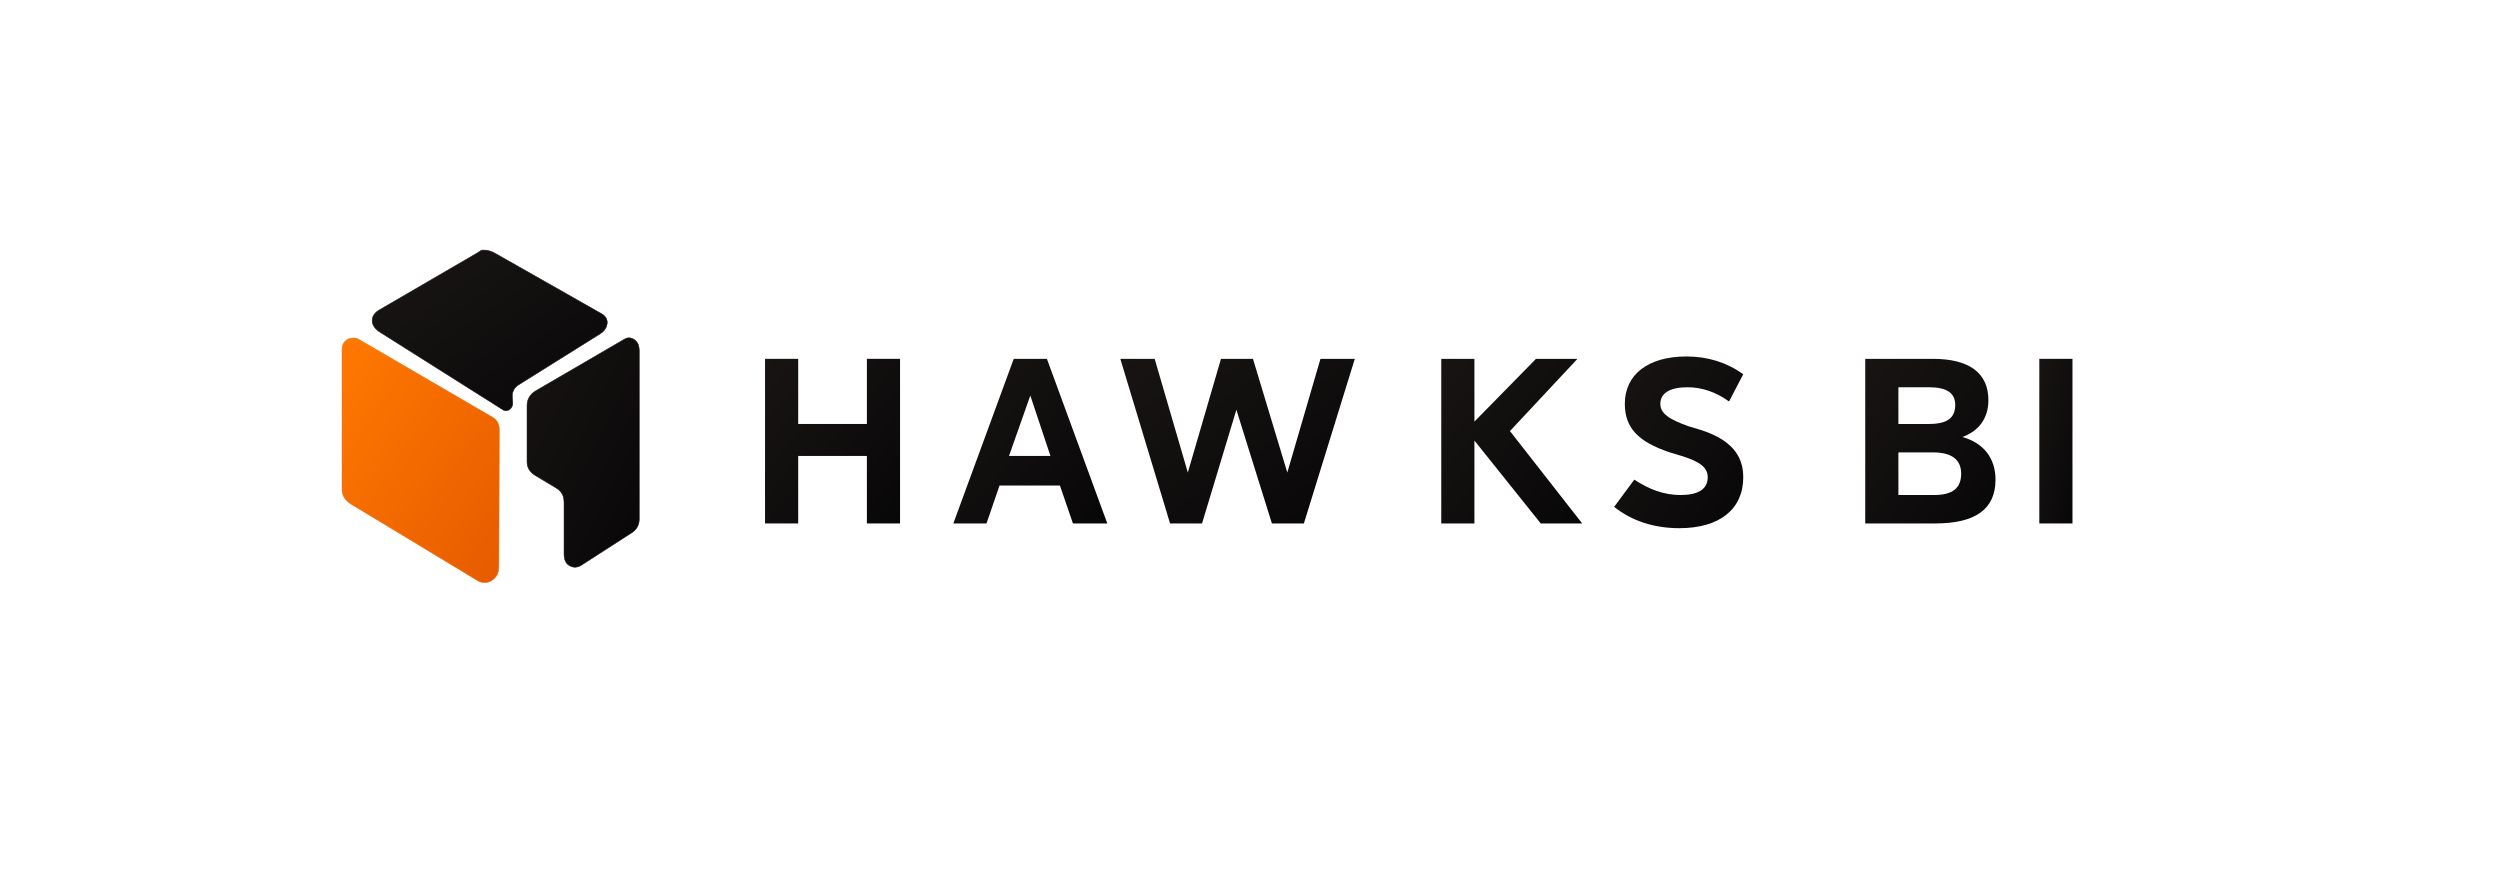
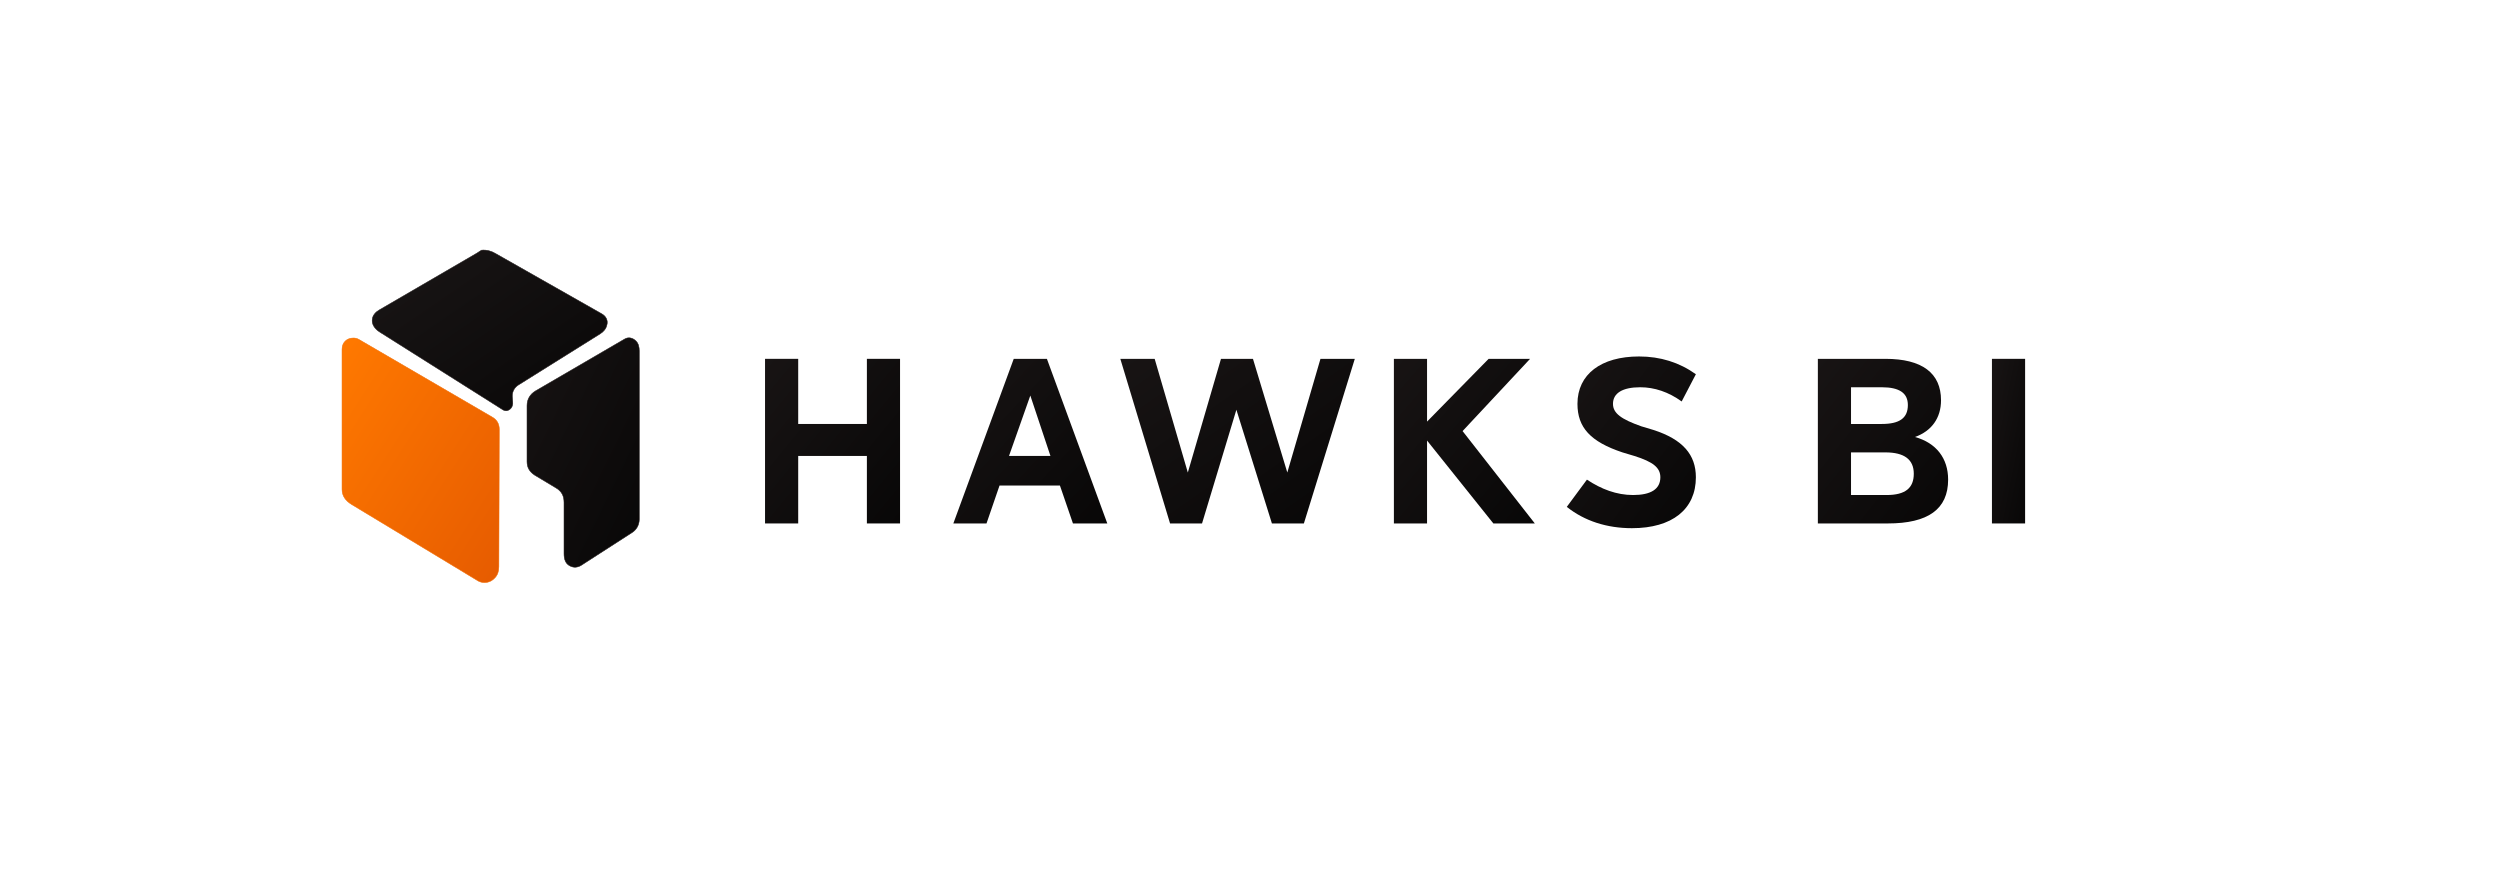
<svg xmlns="http://www.w3.org/2000/svg" viewBox="0 0 2111 745" role="img" aria-labelledby="title desc">
  <defs>
    <linearGradient id="orange-face" x1="0" y1="0" x2="1" y2="1">
      <stop offset="0" stop-color="#ff7900" />
      <stop offset="1" stop-color="#e65b00" />
    </linearGradient>
    <linearGradient id="black-top" x1="0" y1="0" x2="1" y2="1">
      <stop offset="0" stop-color="#1a1616" />
      <stop offset="1" stop-color="#080707" />
    </linearGradient>
    <linearGradient id="black-side" x1="0" y1="0" x2="1" y2="1">
      <stop offset="0" stop-color="#171313" />
      <stop offset="1" stop-color="#080707" />
    </linearGradient>
    <linearGradient id="wordmark-fill" x1="0" y1="0" x2="1" y2="1">
      <stop offset="0" stop-color="#181414" />
      <stop offset="1" stop-color="#080707" />
    </linearGradient>
    <g id="mark" stroke="#211b1b" stroke-width="1.2" stroke-linejoin="round">
      <path fill="url(#black-top)" d="M616 195c12-1 23 2 33 8l252 143c11 6 16 16 13 27-2 9-8 16-16 21L703 516c-9 6-14 15-14 26l1 14c1 10-4 17-11 20-4 2-8 1-12-1L374 390c-13-8-20-20-18-31 1-9 8-17 17-22l232-135c4-3 8-5 11-7z" />
      <path fill="url(#orange-face)" stroke="#f26b00" d="M311 404c5 0 9 1 14 4l316 184c11 6 17 16 17 29l-1 327c0 11-3 20-10 27-10 11-26 14-39 7L307 800c-15-9-23-21-23-36V431c0-16 11-27 27-27z" />
      <path fill="url(#black-side)" d="M957 406c9-5 19-2 26 5 6 6 8 14 8 24v400c0 13-6 24-16 31l-121 78c-9 6-19 7-28 2-10-5-14-15-14-29V795c0-16-6-27-20-35l-50-30c-12-8-18-18-18-32V565c0-15 7-27 20-35l213-124z" />
    </g>
  </defs>
  <use href="#mark" transform="translate(188 142) scale(.355)" />
  <g fill="url(#wordmark-fill)" fill-rule="evenodd">
    <path d="M646 303h28v55h58v-55h28v139h-28v-57h-58v57h-28z" />
    <path d="M805 442l51-139h28l51 139h-29l-11-32h-51l-11 32zm47-57h35l-17-51z" />
    <path d="M946 303h29l28 96 28-96h27l29 96 28-96h29l-43 139h-27l-30-96-29 96h-27z" />
-     <path d="M1217 303h28v53l52-53h35l-57 61 61 78h-35l-56-70v70h-28z" />
-     <path d="M1380 405c12 8 25 13 39 13 15 0 23-5 23-15 0-8-6-13-22-18l-10-3c-27-9-38-21-38-41 0-25 20-40 52-40 18 0 34 5 48 15l-12 23c-11-8-23-12-35-12-15 0-23 5-23 14 0 8 7 13 24 19l10 3c25 8 36 21 36 40 0 27-20 43-54 43-21 0-40-6-55-18z" />
-     <path d="M1575 303h57c31 0 47 12 47 35 0 15-8 26-22 31 18 5 28 18 28 36 0 25-17 37-51 37h-59zm28 24v31h26c15 0 22-5 22-16 0-10-7-15-22-15zm0 55v36h30c16 0 23-6 23-18 0-12-8-18-24-18z" />
-     <path d="M1722 303h28v139h-28z" />
+     <g transform="translate(-40 0)">
+       <path d="M1217 303h28v53l52-53h35l-57 61 61 78h-35l-56-70v70h-28z" />
+       <path d="M1380 405c12 8 25 13 39 13 15 0 23-5 23-15 0-8-6-13-22-18l-10-3c-27-9-38-21-38-41 0-25 20-40 52-40 18 0 34 5 48 15l-12 23c-11-8-23-12-35-12-15 0-23 5-23 14 0 8 7 13 24 19l10 3c25 8 36 21 36 40 0 27-20 43-54 43-21 0-40-6-55-18z" />
+       <path d="M1575 303h57c31 0 47 12 47 35 0 15-8 26-22 31 18 5 28 18 28 36 0 25-17 37-51 37h-59zm28 24v31h26c15 0 22-5 22-16 0-10-7-15-22-15zm0 55v36h30c16 0 23-6 23-18 0-12-8-18-24-18z" />
+       <path d="M1722 303h28v139h-28z" />
+     </g>
  </g>
</svg>
